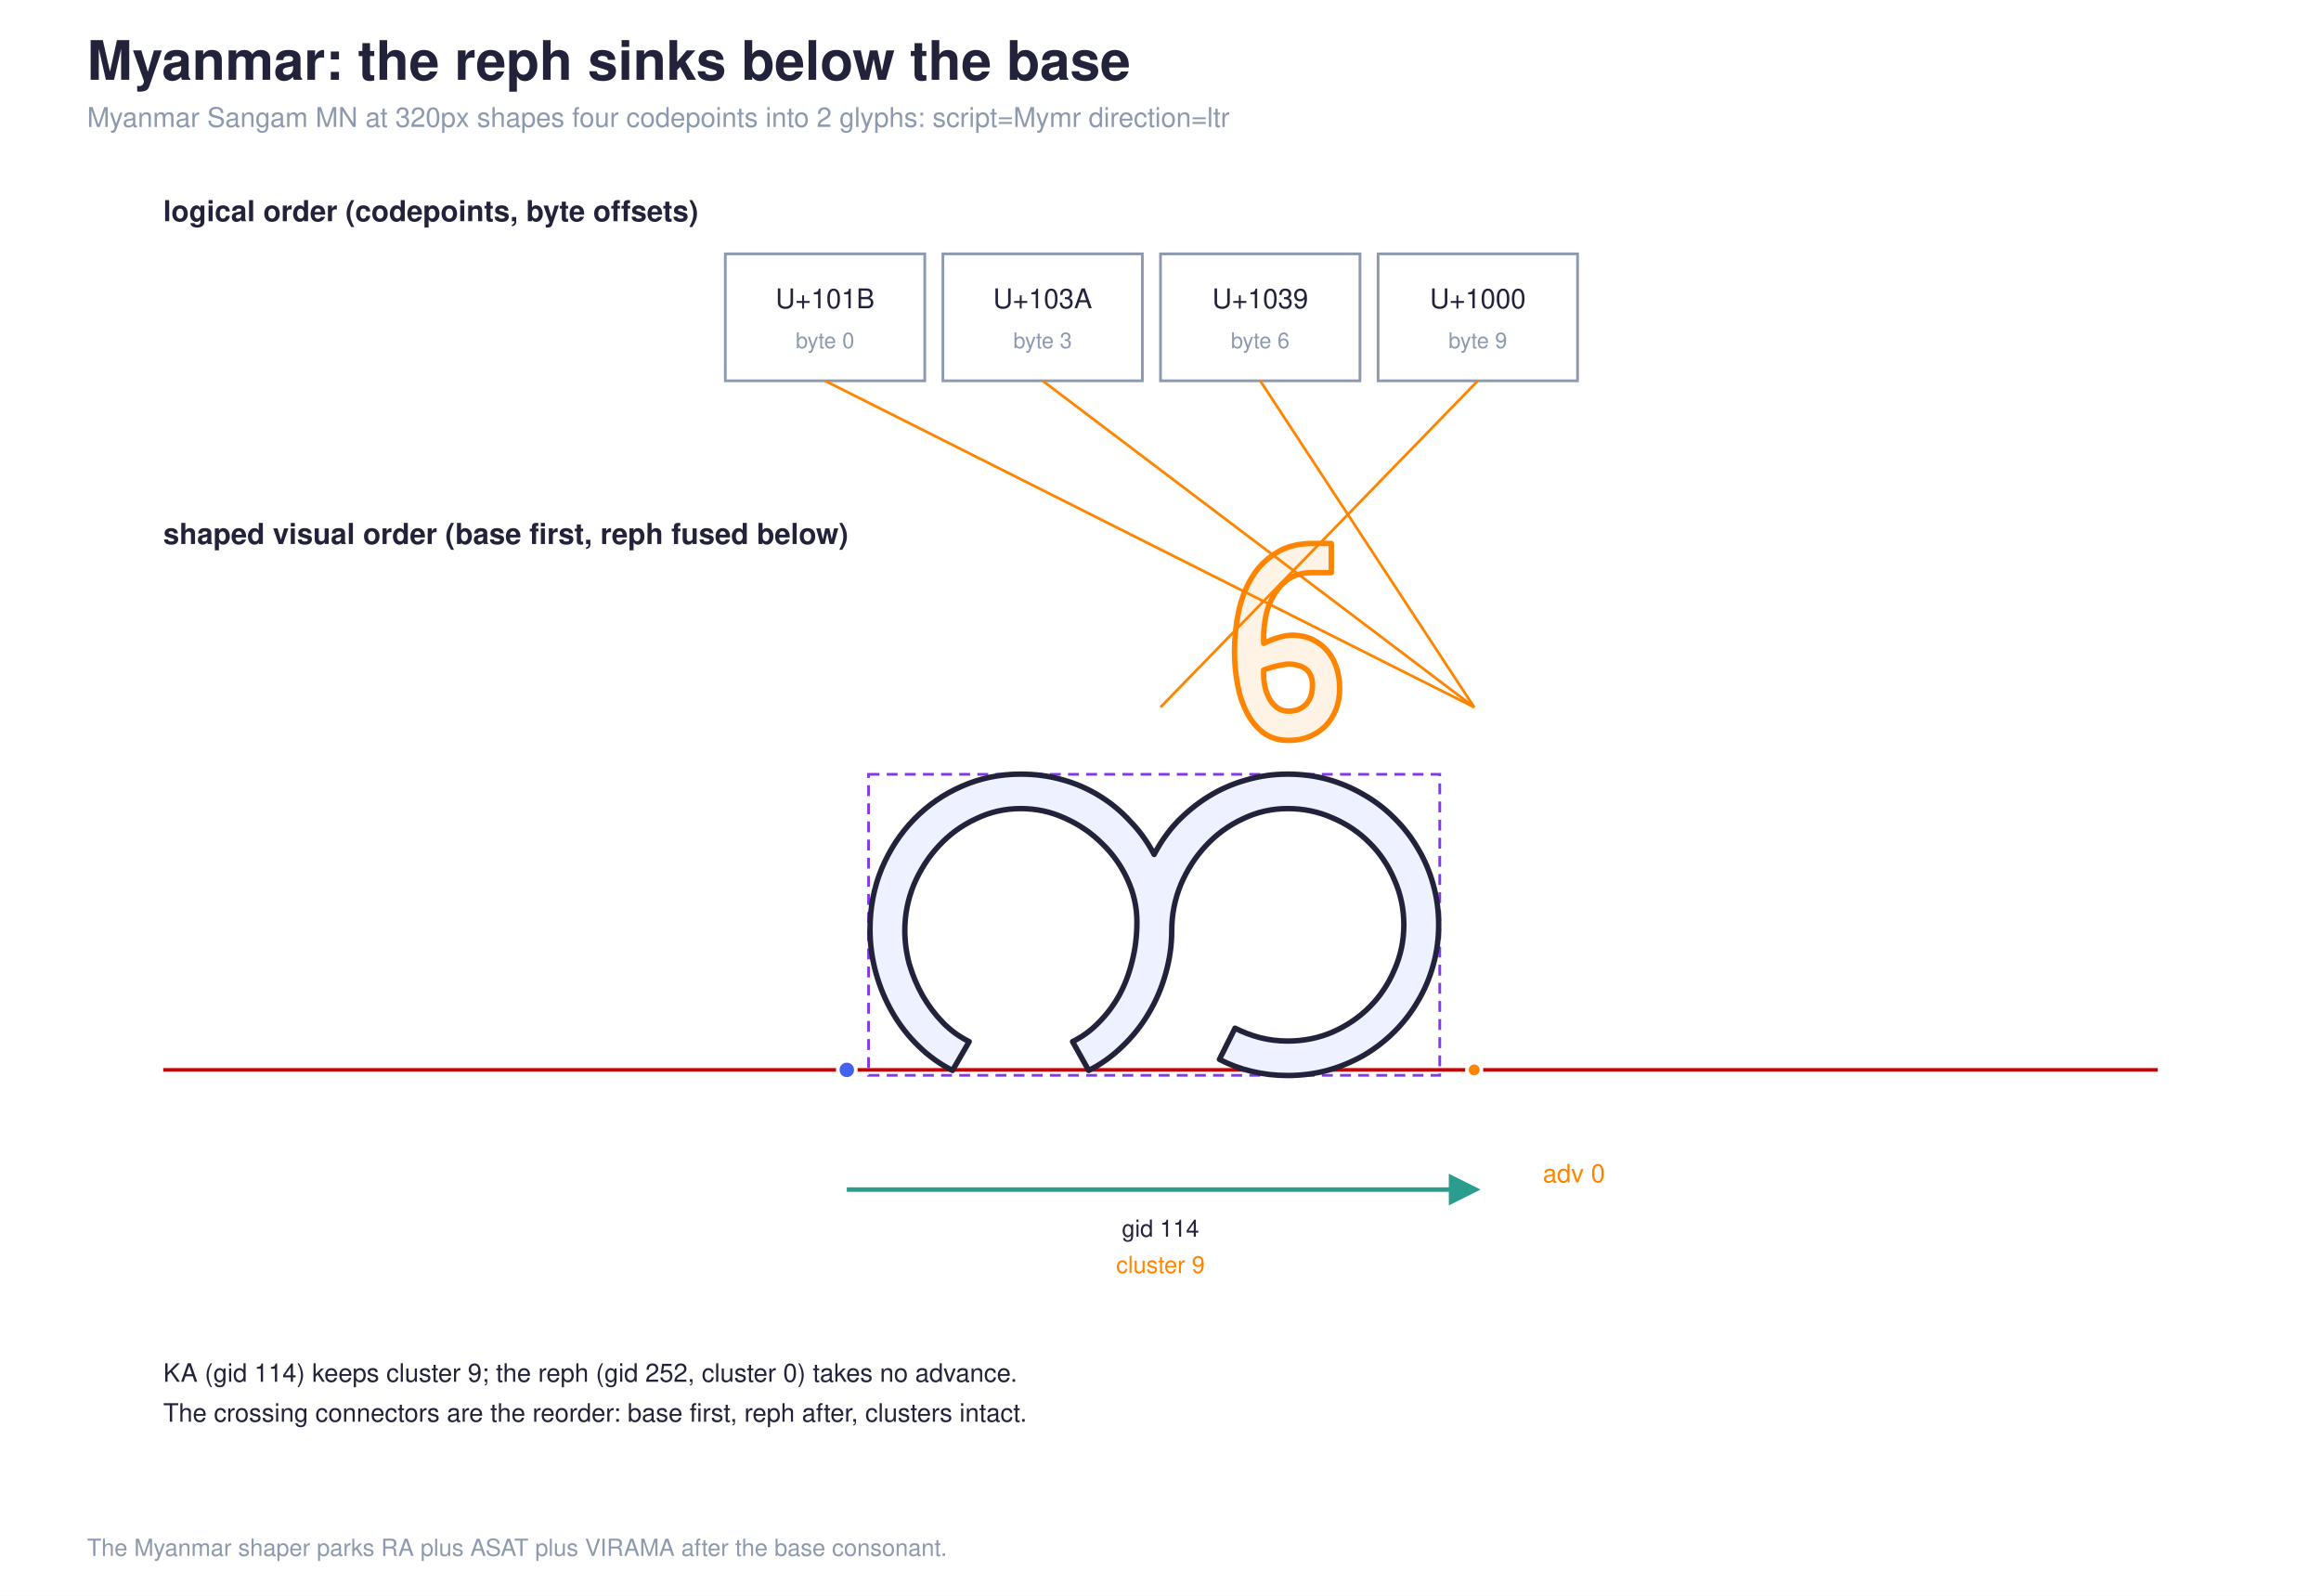
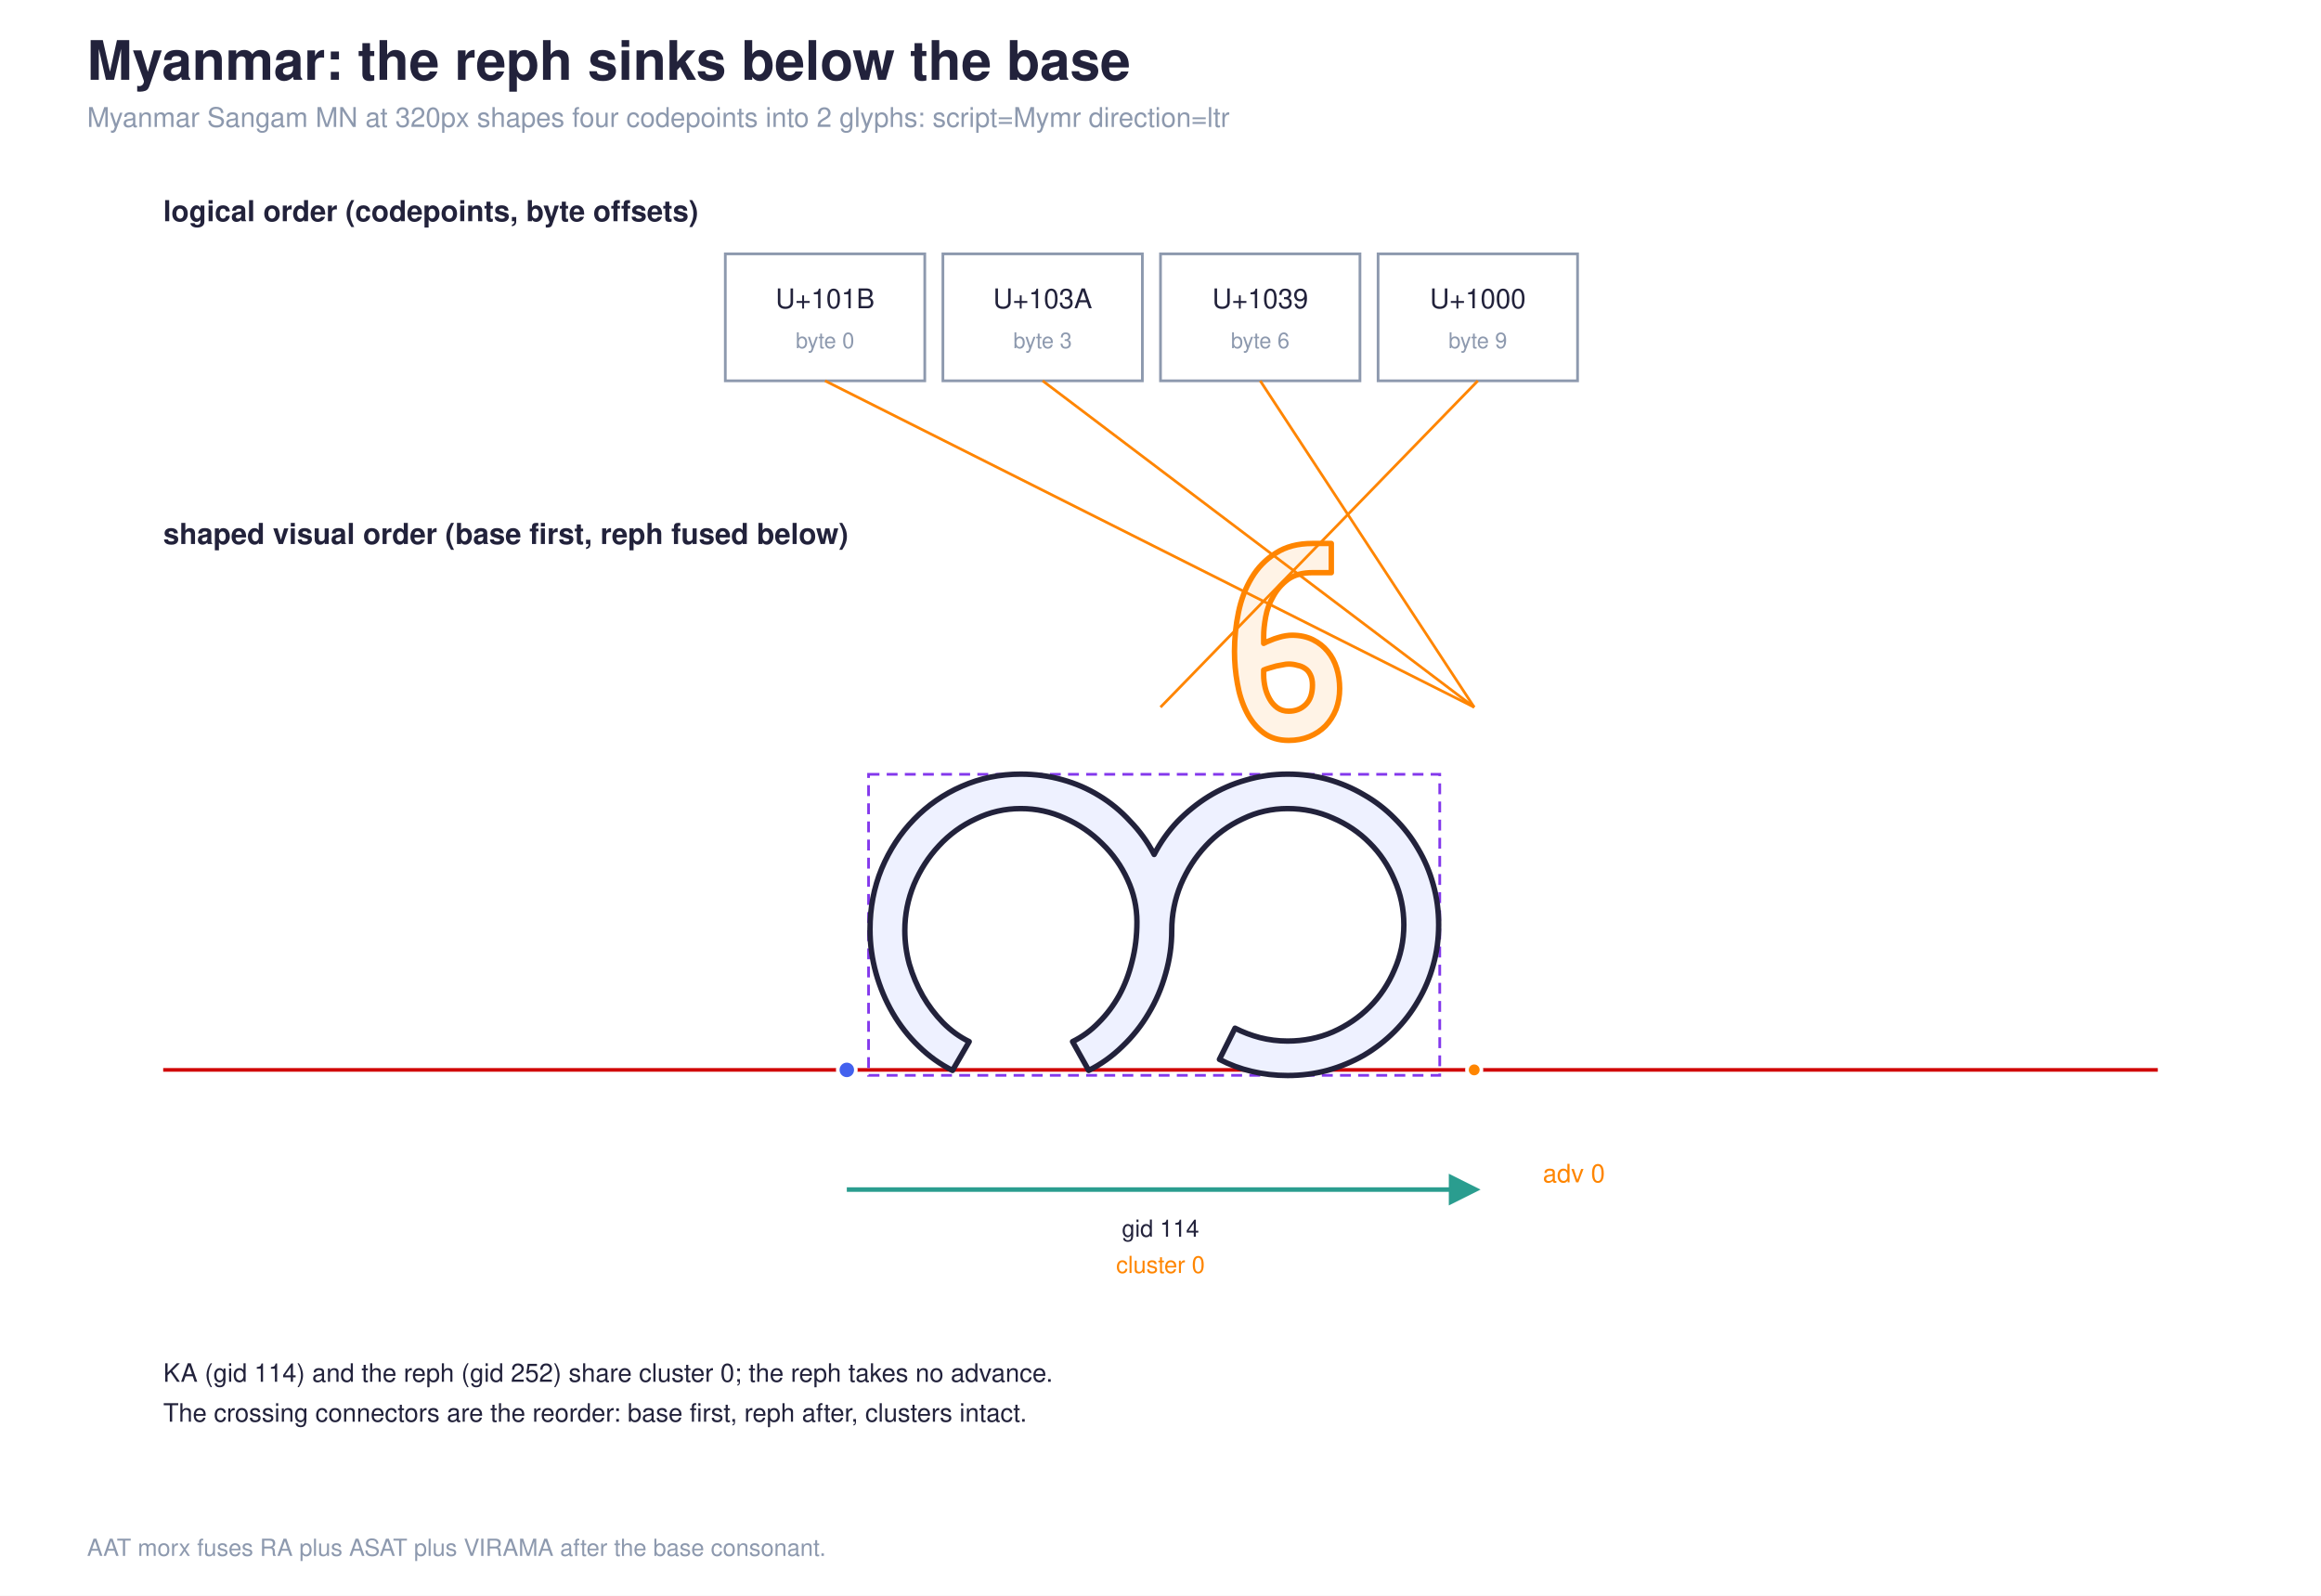
<svg xmlns="http://www.w3.org/2000/svg" width="1280" height="880" viewBox="0 0 1280 880" font-family="Helvetica, Arial, sans-serif">
  <defs>
    <marker id="arrInk" viewBox="0 0 10 10" refX="8" refY="5" markerWidth="7" markerHeight="7" orient="auto-start-reverse">
      <path d="M0,0 L10,5 L0,10 z" fill="#22223b" />
    </marker>
    <marker id="arrRed" viewBox="0 0 10 10" refX="8" refY="5" markerWidth="7" markerHeight="7" orient="auto-start-reverse">
      <path d="M0,0 L10,5 L0,10 z" fill="#d00000" />
    </marker>
    <marker id="arrGreen" viewBox="0 0 10 10" refX="8" refY="5" markerWidth="7" markerHeight="7" orient="auto-start-reverse">
      <path d="M0,0 L10,5 L0,10 z" fill="#2a9d8f" />
    </marker>
    <marker id="arrBlue" viewBox="0 0 10 10" refX="8" refY="5" markerWidth="7" markerHeight="7" orient="auto-start-reverse">
      <path d="M0,0 L10,5 L0,10 z" fill="#4361ee" />
    </marker>
    <marker id="arrOrange" viewBox="0 0 10 10" refX="8" refY="5" markerWidth="7" markerHeight="7" orient="auto-start-reverse">
      <path d="M0,0 L10,5 L0,10 z" fill="#e36414" />
    </marker>
    <marker id="arrCluster" viewBox="0 0 10 10" refX="8" refY="5" markerWidth="7" markerHeight="7" orient="auto-start-reverse">
      <path d="M0,0 L10,5 L0,10 z" fill="#ff8500" />
    </marker>
  </defs>
  <rect x="0" y="0" width="1280" height="880" fill="#ffffff" />
  <text x="48" y="44" font-size="30" fill="#22223b" text-anchor="start" font-weight="bold">Myanmar: the reph sinks below the base</text>
  <text x="48" y="70" font-size="15" fill="#8d99ae" text-anchor="start">Myanmar Sangam MN at 320px shapes four codepoints into 2 glyphs: script=Mymr direction=ltr</text>
  <text x="90" y="122" font-size="16" fill="#22223b" text-anchor="start" font-weight="bold">logical order (codepoints, byte offsets)</text>
  <rect x="400" y="140" width="110" height="70" fill="#ffffff" stroke="#8d99ae" stroke-width="1.5" />
  <text x="455" y="170" font-size="15" fill="#22223b" text-anchor="middle">U+101B</text>
  <text x="455" y="192" font-size="12" fill="#8d99ae" text-anchor="middle">byte 0</text>
  <rect x="520" y="140" width="110" height="70" fill="#ffffff" stroke="#8d99ae" stroke-width="1.5" />
  <text x="575" y="170" font-size="15" fill="#22223b" text-anchor="middle">U+103A</text>
  <text x="575" y="192" font-size="12" fill="#8d99ae" text-anchor="middle">byte 3</text>
  <rect x="640" y="140" width="110" height="70" fill="#ffffff" stroke="#8d99ae" stroke-width="1.5" />
  <text x="695" y="170" font-size="15" fill="#22223b" text-anchor="middle">U+1039</text>
  <text x="695" y="192" font-size="12" fill="#8d99ae" text-anchor="middle">byte 6</text>
  <rect x="760" y="140" width="110" height="70" fill="#ffffff" stroke="#8d99ae" stroke-width="1.5" />
  <text x="815" y="170" font-size="15" fill="#22223b" text-anchor="middle">U+1000</text>
  <text x="815" y="192" font-size="12" fill="#8d99ae" text-anchor="middle">byte 9</text>
  <text x="90" y="300" font-size="16" fill="#22223b" text-anchor="start" font-weight="bold">shaped visual order (base first, reph fused below)</text>
  <line x1="90" y1="590" x2="1190" y2="590" stroke="#d00000" stroke-width="2" />
  <rect x="479" y="427" width="315" height="166" fill="none" stroke="#8338ec" stroke-width="1.5" stroke-dasharray="6 4" />
  <path d="M591.5 574.4 Q599.5 570.5 605.9 563.9 Q612.5 557.3 617.2 548.9 Q621.8 540.5 624.3 530.3 Q627 520 627 508.4 Q627 496.2 621.8 485 Q616.7 473.8 607.8 465.2 Q599.0 456.4 587.3 451.2 Q575.8 445.9 562.9 445.9 Q549.8 445.9 538.1 451.6 Q526.5 457.0 517.8 466.4 Q509.2 475.6 504.0 487.8 Q499.0 500 499.0 513.1 Q499.0 522.5 501.5 531.7 Q504.2 540.9 508.9 549.2 Q513.6 557.3 520.0 563.9 Q526.5 570.5 534.5 574.4 L525.3 590.3 Q515.1 585.2 506.7 577.0 Q498.2 568.8 492.3 558.6 Q486.4 548.4 483.1 536.7 Q479.8 524.8 479.8 512.5 Q479.8 494.7 486.2 479.1 Q492.8 463.4 504.0 451.9 Q515.3 440.2 530.4 433.6 Q545.6 426.9 562.9 426.9 Q575.0 426.9 585.9 430 Q596.8 433.0 606.2 438.8 Q615.6 444.5 623.2 452.8 Q631.1 460.9 636.5 471.2 Q641.7 461.2 649.3 453.1 Q657.2 445 666.5 439.2 Q676.1 433.3 687 430.2 Q698.1 426.9 710.1 426.9 Q721.7 426.9 732.3 429.8 Q742.9 432.8 752.2 438.3 Q761.5 443.6 769.0 451.2 Q776.7 458.8 782 468.0 Q787.5 477.2 790.4 487.8 Q793.4 498.4 793.4 510 Q793.4 521.6 790.4 532.2 Q787.5 542.8 782 552.0 Q776.7 561.2 769.0 568.9 Q761.5 576.4 752.2 581.9 Q742.9 587.2 732.3 590.2 Q721.7 593.1 710.1 593.1 Q699.8 593.1 690.3 590.8 Q680.9 588.6 672.5 584.2 L681.1 567.0 Q687.6 570.3 694.8 572.2 Q702.2 574.1 710.1 574.1 Q723.4 574.1 735.0 569.1 Q746.7 563.9 755.3 555.3 Q764.0 546.6 769.0 534.8 Q774.2 523.1 774.2 510 Q774.2 496.9 769.0 485.2 Q764.0 473.4 755.3 464.8 Q746.7 456.1 735.0 451.1 Q723.4 445.9 710.1 445.9 Q697 445.9 685.3 451.6 Q673.7 457.0 665.0 466.4 Q656.4 475.6 651.2 487.8 Q646.2 500 646.2 513.1 Q646.2 525.3 642.8 537.0 Q639.5 548.8 633.4 558.9 Q627.5 568.9 619.0 577.0 Q610.6 585.2 600.4 590.3 Z " fill="#eef1ff" stroke="#22223b" stroke-width="3" stroke-linejoin="round" stroke-linecap="round" />
  <circle cx="467" cy="590" r="5" fill="#4361ee" stroke="#ffffff" stroke-width="2" />
  <line x1="467" y1="656" x2="813" y2="656" stroke="#2a9d8f" stroke-width="2.5" marker-end="url(#arrGreen)" />
  <text x="640" y="682" font-size="13" fill="#22223b" text-anchor="middle">gid 114</text>
-   <text x="640" y="702" font-size="13" fill="#ff8500" text-anchor="middle">cluster 9</text>
+   <text x="640" y="702" font-size="13" fill="#ff8500" text-anchor="middle">cluster 0</text>
  <path d="M738.8 379.7 Q738.8 385.9 736.8 391.2 Q734.7 396.4 731.0 400.3 Q727.2 404.1 722.1 406.2 Q716.9 408.3 710.7 408.3 Q702.4 408.3 696.8 404.1 Q691.0 399.7 687.5 392.7 Q683.9 385.6 682.4 376.9 Q680.8 368.1 680.8 359.2 Q680.8 348.3 683 337.7 Q685.2 327.0 690.3 318.6 Q695.3 310.2 703.6 305 Q711.8 299.7 723.8 299.7 L734.2 299.7 L734.2 315.8 L723.8 315.8 Q715.5 315.8 710.3 319.5 Q705.2 323.3 702.2 328.8 Q699.1 334.1 698 340.2 Q696.9 346.2 696.9 350.9 L696.9 354.8 Q698.5 353.9 700.7 353.1 Q702.7 352.2 704.9 351.6 Q707.1 350.9 709.1 350.6 Q711.1 350.3 712.5 350.3 Q719.1 350.3 724.1 352.8 Q728.9 355.2 732.2 359.2 Q735.5 363.1 737.2 368.6 Q738.8 373.9 738.8 379.7 Z M723.8 377.8 Q723.8 374.4 722.7 372.2 Q721.6 369.8 719.7 368.6 Q717.8 367.3 715.5 366.9 Q713.2 366.2 710.7 366.2 Q709.2 366.2 707.5 366.6 Q705.7 366.9 703.8 367.3 Q701.8 367.8 700.0 368.4 Q698.2 368.9 696.9 369.5 L696.9 372.3 Q696.9 375.5 697.7 379.1 Q698.5 382.5 700.2 385.5 Q701.8 388.4 704.4 390.3 Q707.1 392.2 710.7 392.2 Q716.4 392.2 720.2 388.4 Q723.8 384.7 723.8 377.8 Z " fill="#fff3e6" stroke="#ff8500" stroke-width="3" stroke-linejoin="round" stroke-linecap="round" />
  <circle cx="813" cy="590" r="4" fill="#ff8500" stroke="#ffffff" stroke-width="2" />
  <text x="868" y="652" font-size="14" fill="#ff8500" text-anchor="middle">adv 0</text>
  <line x1="455" y1="210" x2="813" y2="390" stroke="#ff8500" stroke-width="1.5" />
  <line x1="575" y1="210" x2="813" y2="390" stroke="#ff8500" stroke-width="1.5" />
  <line x1="695" y1="210" x2="813" y2="390" stroke="#ff8500" stroke-width="1.5" />
  <line x1="815" y1="210" x2="640" y2="390" stroke="#ff8500" stroke-width="1.5" />
-   <text x="90" y="762" font-size="14" fill="#22223b" text-anchor="start">KA (gid 114) keeps cluster 9; the reph (gid 252, cluster 0) takes no advance.</text>
+   <text x="90" y="762" font-size="14" fill="#22223b" text-anchor="start">KA (gid 114) and the reph (gid 252) share cluster 0; the reph takes no advance.</text>
  <text x="90" y="784" font-size="14" fill="#22223b" text-anchor="start">The crossing connectors are the reorder: base first, reph after, clusters intact.</text>
-   <text x="48" y="858" font-size="13" fill="#8d99ae" text-anchor="start">The Myanmar shaper parks RA plus ASAT plus VIRAMA after the base consonant.</text>
+   <text x="48" y="858" font-size="13" fill="#8d99ae" text-anchor="start">AAT morx fuses RA plus ASAT plus VIRAMA after the base consonant.</text>
</svg>
